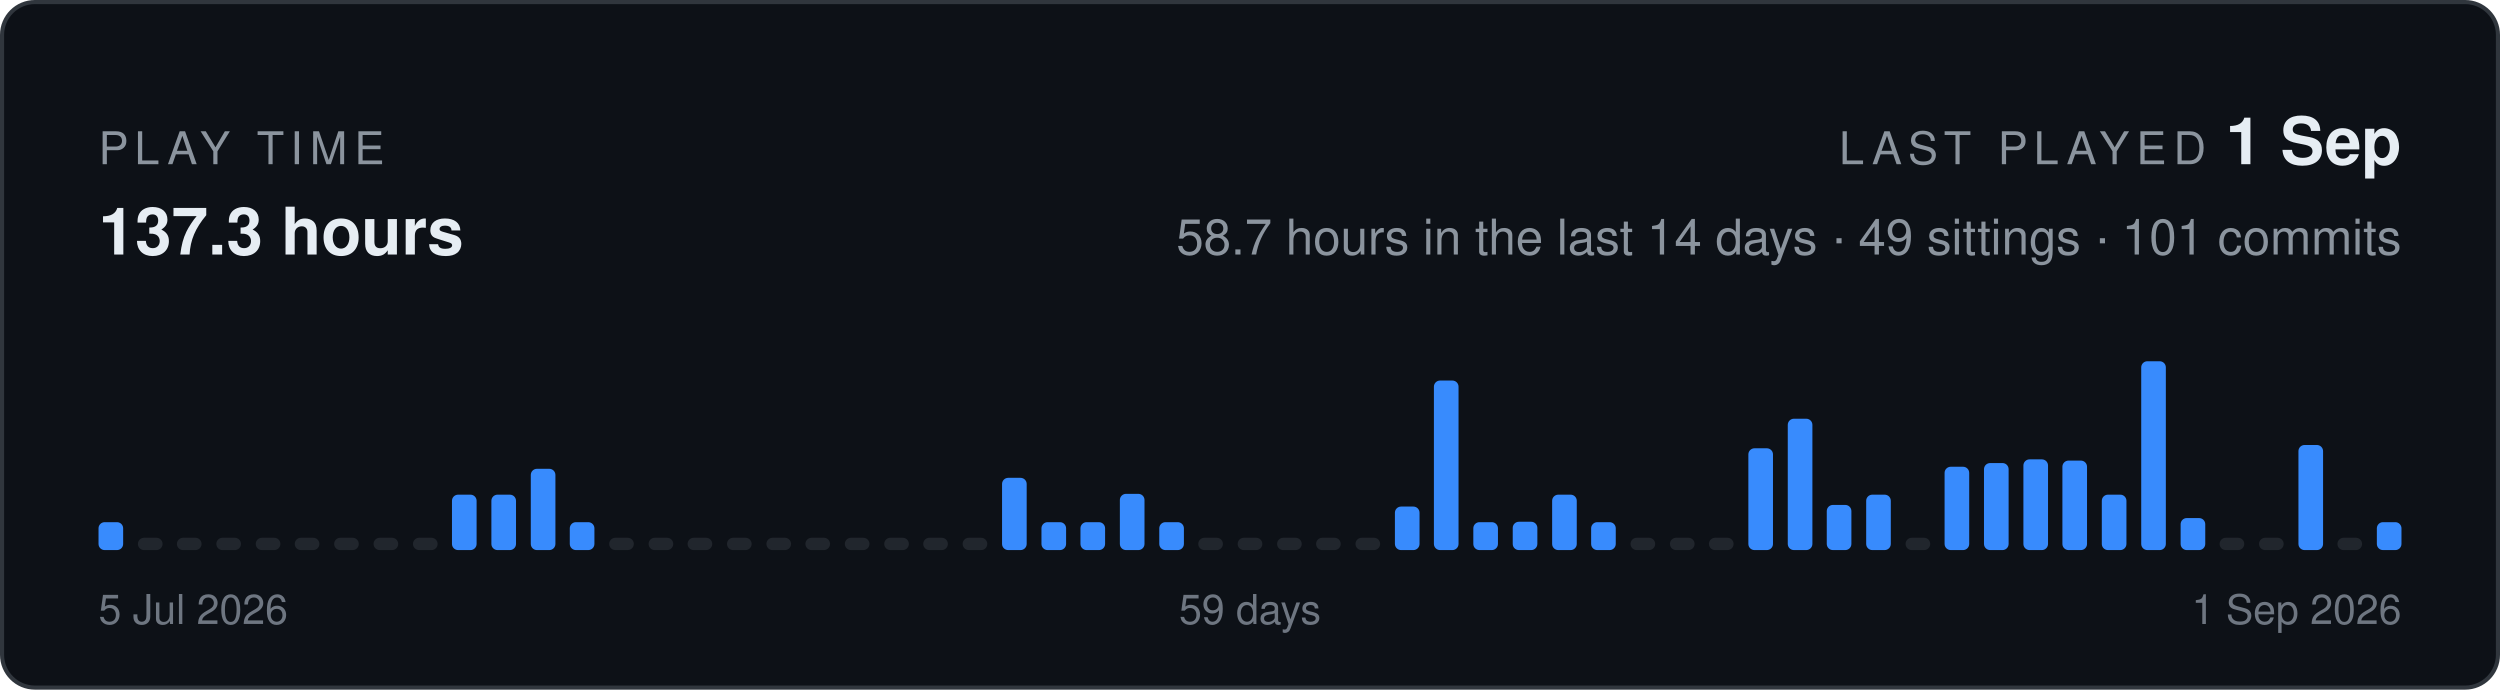
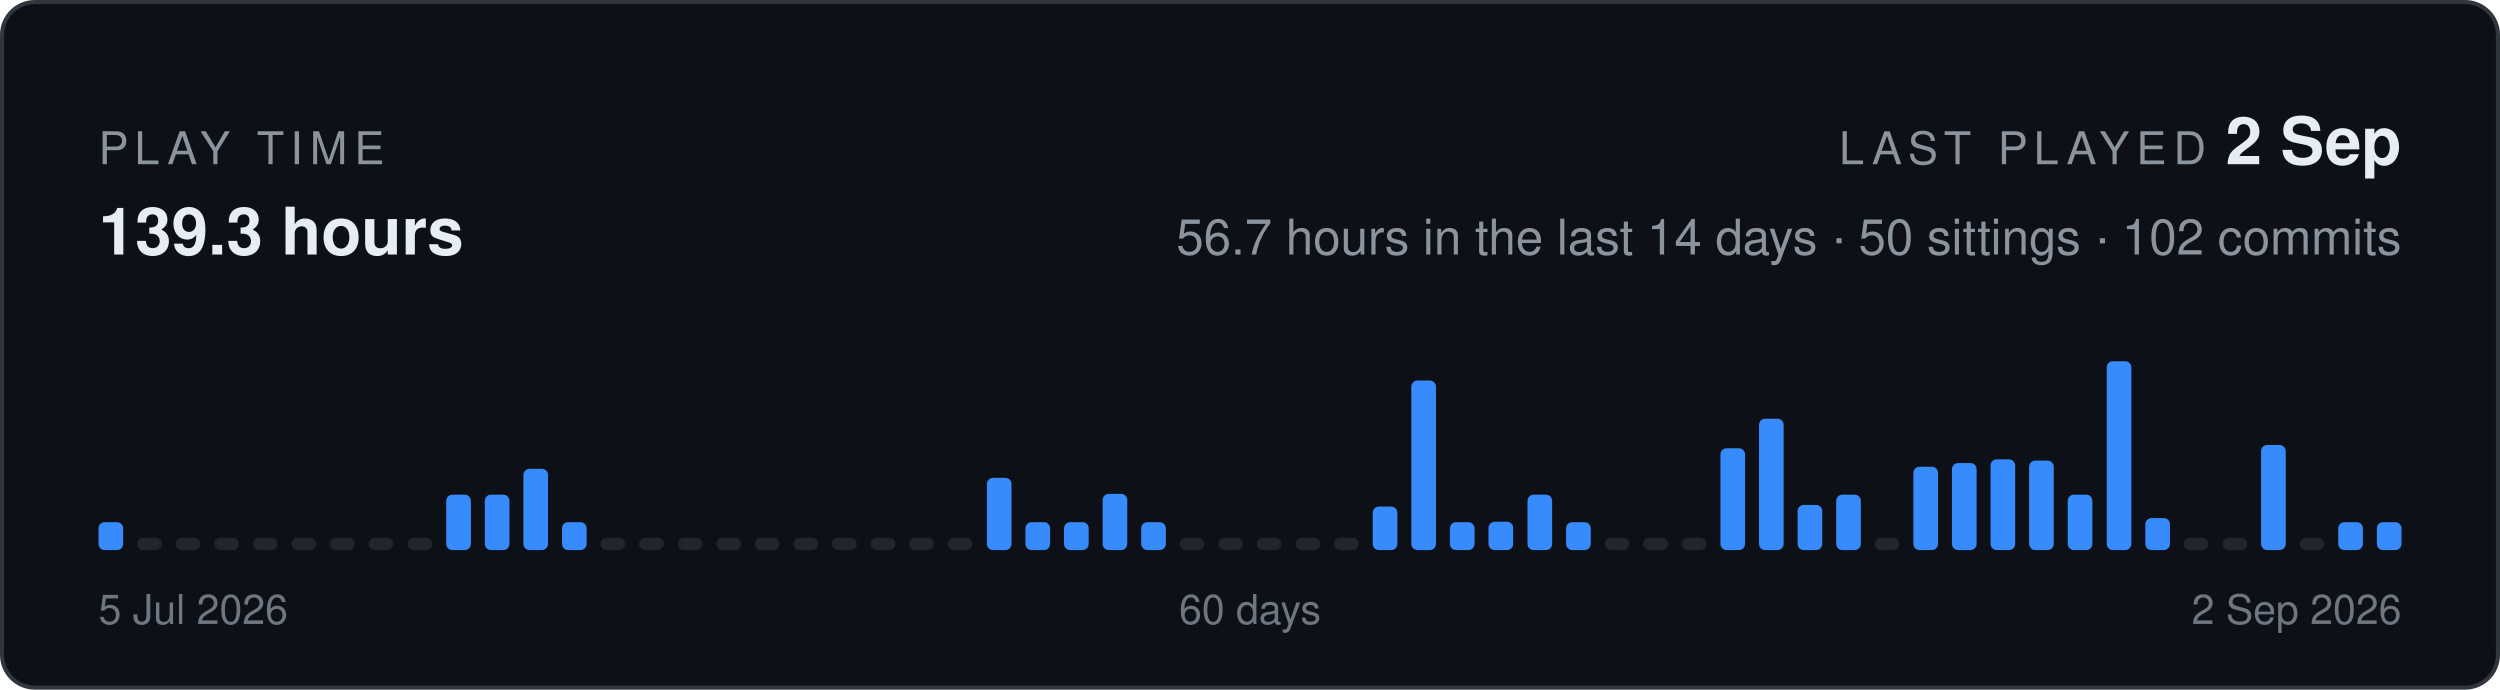
- <svg xmlns="http://www.w3.org/2000/svg" width="609" height="168" viewBox="0 0 609 168" role="img" aria-label="Play time: 137.3 hours over 101 commits, last played 1 Sep">
+ <svg xmlns="http://www.w3.org/2000/svg" width="609" height="168" viewBox="0 0 609 168" role="img" aria-label="Play time: 139.3 hours over 102 commits, last played 2 Sep">
  <style>
    .card { fill: #0d1117; stroke: #30363d }
    text { font-family: -apple-system, BlinkMacSystemFont, "Segoe UI", Helvetica, Arial, sans-serif }
    .label { font-size: 11px; letter-spacing: 1.7px; fill: #8b949e }
    .stat { font-size: 16px; font-weight: 600; letter-spacing: normal; fill: #e6edf3 }
    .note { font-size: 12px; fill: #8b949e }
    .axis { font-size: 10px; fill: #6e7681 }
    .bar { fill: #388bfd }
    .bar-quiet { fill: #21262d }
  </style>
  <rect class="card" x="0.5" y="0.5" width="608" height="167" rx="8" />
  <text class="label" x="24" y="40">PLAY TIME</text>
-   <text class="stat" x="24" y="62">137.3 hours</text>
-   <text class="label" x="585" y="40" text-anchor="end">LAST PLAYED <tspan class="stat">1 Sep</tspan>
+   <text class="stat" x="24" y="62">139.3 hours</text>
+   <text class="label" x="585" y="40" text-anchor="end">LAST PLAYED <tspan class="stat">2 Sep</tspan>
  </text>
-   <text class="note" x="585" y="62" text-anchor="end">58.7 hours in the last 14 days   ·   49 sittings   ·   101 commits</text>
+   <text class="note" x="585" y="62" text-anchor="end">56.7 hours in the last 14 days   ·   50 sittings   ·   102 commits</text>
  <rect class="bar" x="24.0" y="127.2" width="6" height="6.8" rx="1.5" />
-   <rect class="bar-quiet" x="33.6" y="131.0" width="6" height="3.0" rx="1.5" />
-   <rect class="bar-quiet" x="43.1" y="131.0" width="6" height="3.0" rx="1.5" />
-   <rect class="bar-quiet" x="52.7" y="131.0" width="6" height="3.0" rx="1.5" />
-   <rect class="bar-quiet" x="62.3" y="131.0" width="6" height="3.0" rx="1.5" />
-   <rect class="bar-quiet" x="71.8" y="131.0" width="6" height="3.0" rx="1.5" />
-   <rect class="bar-quiet" x="81.4" y="131.0" width="6" height="3.0" rx="1.5" />
-   <rect class="bar-quiet" x="91.0" y="131.0" width="6" height="3.0" rx="1.5" />
-   <rect class="bar-quiet" x="100.6" y="131.0" width="6" height="3.0" rx="1.5" />
-   <rect class="bar" x="110.1" y="120.5" width="6" height="13.5" rx="1.5" />
-   <rect class="bar" x="119.7" y="120.5" width="6" height="13.5" rx="1.5" />
-   <rect class="bar" x="129.3" y="114.2" width="6" height="19.8" rx="1.5" />
-   <rect class="bar" x="138.8" y="127.2" width="6" height="6.8" rx="1.5" />
-   <rect class="bar-quiet" x="148.4" y="131.0" width="6" height="3.0" rx="1.5" />
-   <rect class="bar-quiet" x="158.0" y="131.0" width="6" height="3.0" rx="1.5" />
-   <rect class="bar-quiet" x="167.5" y="131.0" width="6" height="3.0" rx="1.5" />
-   <rect class="bar-quiet" x="177.1" y="131.0" width="6" height="3.0" rx="1.5" />
-   <rect class="bar-quiet" x="186.7" y="131.0" width="6" height="3.0" rx="1.5" />
-   <rect class="bar-quiet" x="196.2" y="131.0" width="6" height="3.0" rx="1.5" />
-   <rect class="bar-quiet" x="205.8" y="131.0" width="6" height="3.0" rx="1.5" />
-   <rect class="bar-quiet" x="215.4" y="131.0" width="6" height="3.0" rx="1.5" />
-   <rect class="bar-quiet" x="224.9" y="131.0" width="6" height="3.0" rx="1.5" />
-   <rect class="bar-quiet" x="234.5" y="131.0" width="6" height="3.0" rx="1.5" />
-   <rect class="bar" x="244.1" y="116.4" width="6" height="17.6" rx="1.5" />
-   <rect class="bar" x="253.7" y="127.2" width="6" height="6.8" rx="1.5" />
-   <rect class="bar" x="263.2" y="127.2" width="6" height="6.8" rx="1.5" />
-   <rect class="bar" x="272.8" y="120.3" width="6" height="13.7" rx="1.5" />
-   <rect class="bar" x="282.4" y="127.2" width="6" height="6.8" rx="1.5" />
-   <rect class="bar-quiet" x="291.9" y="131.0" width="6" height="3.0" rx="1.5" />
-   <rect class="bar-quiet" x="301.5" y="131.0" width="6" height="3.0" rx="1.5" />
-   <rect class="bar-quiet" x="311.1" y="131.0" width="6" height="3.0" rx="1.5" />
-   <rect class="bar-quiet" x="320.6" y="131.0" width="6" height="3.0" rx="1.5" />
-   <rect class="bar-quiet" x="330.2" y="131.0" width="6" height="3.0" rx="1.5" />
-   <rect class="bar" x="339.8" y="123.4" width="6" height="10.6" rx="1.5" />
-   <rect class="bar" x="349.3" y="92.7" width="6" height="41.3" rx="1.5" />
-   <rect class="bar" x="358.9" y="127.2" width="6" height="6.8" rx="1.5" />
-   <rect class="bar" x="368.5" y="127.1" width="6" height="6.9" rx="1.5" />
-   <rect class="bar" x="378.1" y="120.5" width="6" height="13.5" rx="1.5" />
-   <rect class="bar" x="387.6" y="127.2" width="6" height="6.8" rx="1.5" />
-   <rect class="bar-quiet" x="397.2" y="131.0" width="6" height="3.0" rx="1.5" />
-   <rect class="bar-quiet" x="406.8" y="131.0" width="6" height="3.0" rx="1.5" />
-   <rect class="bar-quiet" x="416.3" y="131.0" width="6" height="3.0" rx="1.5" />
-   <rect class="bar" x="425.9" y="109.2" width="6" height="24.8" rx="1.5" />
-   <rect class="bar" x="435.5" y="102.0" width="6" height="32.0" rx="1.5" />
-   <rect class="bar" x="445.0" y="123.0" width="6" height="11.0" rx="1.5" />
-   <rect class="bar" x="454.6" y="120.5" width="6" height="13.5" rx="1.5" />
-   <rect class="bar-quiet" x="464.2" y="131.0" width="6" height="3.0" rx="1.5" />
-   <rect class="bar" x="473.7" y="113.7" width="6" height="20.3" rx="1.5" />
-   <rect class="bar" x="483.3" y="112.8" width="6" height="21.2" rx="1.5" />
-   <rect class="bar" x="492.9" y="111.9" width="6" height="22.1" rx="1.5" />
-   <rect class="bar" x="502.4" y="112.2" width="6" height="21.8" rx="1.5" />
-   <rect class="bar" x="512.0" y="120.5" width="6" height="13.5" rx="1.5" />
-   <rect class="bar" x="521.6" y="88.0" width="6" height="46.0" rx="1.5" />
-   <rect class="bar" x="531.2" y="126.2" width="6" height="7.8" rx="1.5" />
-   <rect class="bar-quiet" x="540.7" y="131.0" width="6" height="3.0" rx="1.5" />
-   <rect class="bar-quiet" x="550.3" y="131.0" width="6" height="3.0" rx="1.5" />
-   <rect class="bar" x="559.9" y="108.4" width="6" height="25.6" rx="1.5" />
-   <rect class="bar-quiet" x="569.4" y="131.0" width="6" height="3.0" rx="1.5" />
+   <rect class="bar-quiet" x="33.4" y="131.0" width="6" height="3.0" rx="1.5" />
+   <rect class="bar-quiet" x="42.8" y="131.0" width="6" height="3.0" rx="1.5" />
+   <rect class="bar-quiet" x="52.2" y="131.0" width="6" height="3.0" rx="1.5" />
+   <rect class="bar-quiet" x="61.6" y="131.0" width="6" height="3.0" rx="1.5" />
+   <rect class="bar-quiet" x="71.0" y="131.0" width="6" height="3.0" rx="1.5" />
+   <rect class="bar-quiet" x="80.4" y="131.0" width="6" height="3.0" rx="1.5" />
+   <rect class="bar-quiet" x="89.8" y="131.0" width="6" height="3.0" rx="1.5" />
+   <rect class="bar-quiet" x="99.3" y="131.0" width="6" height="3.0" rx="1.5" />
+   <rect class="bar" x="108.7" y="120.5" width="6" height="13.5" rx="1.5" />
+   <rect class="bar" x="118.1" y="120.5" width="6" height="13.5" rx="1.5" />
+   <rect class="bar" x="127.5" y="114.2" width="6" height="19.8" rx="1.5" />
+   <rect class="bar" x="136.9" y="127.2" width="6" height="6.8" rx="1.5" />
+   <rect class="bar-quiet" x="146.3" y="131.0" width="6" height="3.0" rx="1.5" />
+   <rect class="bar-quiet" x="155.7" y="131.0" width="6" height="3.0" rx="1.5" />
+   <rect class="bar-quiet" x="165.1" y="131.0" width="6" height="3.0" rx="1.5" />
+   <rect class="bar-quiet" x="174.5" y="131.0" width="6" height="3.0" rx="1.5" />
+   <rect class="bar-quiet" x="183.9" y="131.0" width="6" height="3.0" rx="1.5" />
+   <rect class="bar-quiet" x="193.3" y="131.0" width="6" height="3.0" rx="1.5" />
+   <rect class="bar-quiet" x="202.7" y="131.0" width="6" height="3.0" rx="1.5" />
+   <rect class="bar-quiet" x="212.1" y="131.0" width="6" height="3.0" rx="1.5" />
+   <rect class="bar-quiet" x="221.5" y="131.0" width="6" height="3.0" rx="1.5" />
+   <rect class="bar-quiet" x="230.9" y="131.0" width="6" height="3.0" rx="1.5" />
+   <rect class="bar" x="240.4" y="116.4" width="6" height="17.6" rx="1.5" />
+   <rect class="bar" x="249.8" y="127.2" width="6" height="6.8" rx="1.5" />
+   <rect class="bar" x="259.2" y="127.2" width="6" height="6.8" rx="1.5" />
+   <rect class="bar" x="268.6" y="120.3" width="6" height="13.7" rx="1.5" />
+   <rect class="bar" x="278.0" y="127.2" width="6" height="6.8" rx="1.5" />
+   <rect class="bar-quiet" x="287.4" y="131.0" width="6" height="3.0" rx="1.5" />
+   <rect class="bar-quiet" x="296.8" y="131.0" width="6" height="3.0" rx="1.5" />
+   <rect class="bar-quiet" x="306.2" y="131.0" width="6" height="3.0" rx="1.5" />
+   <rect class="bar-quiet" x="315.6" y="131.0" width="6" height="3.0" rx="1.5" />
+   <rect class="bar-quiet" x="325.0" y="131.0" width="6" height="3.0" rx="1.5" />
+   <rect class="bar" x="334.4" y="123.4" width="6" height="10.6" rx="1.5" />
+   <rect class="bar" x="343.8" y="92.7" width="6" height="41.3" rx="1.5" />
+   <rect class="bar" x="353.2" y="127.2" width="6" height="6.8" rx="1.5" />
+   <rect class="bar" x="362.6" y="127.1" width="6" height="6.9" rx="1.5" />
+   <rect class="bar" x="372.1" y="120.5" width="6" height="13.5" rx="1.5" />
+   <rect class="bar" x="381.5" y="127.2" width="6" height="6.8" rx="1.5" />
+   <rect class="bar-quiet" x="390.9" y="131.0" width="6" height="3.0" rx="1.5" />
+   <rect class="bar-quiet" x="400.3" y="131.0" width="6" height="3.0" rx="1.5" />
+   <rect class="bar-quiet" x="409.7" y="131.0" width="6" height="3.0" rx="1.5" />
+   <rect class="bar" x="419.1" y="109.2" width="6" height="24.8" rx="1.5" />
+   <rect class="bar" x="428.5" y="102.0" width="6" height="32.0" rx="1.5" />
+   <rect class="bar" x="437.9" y="123.0" width="6" height="11.0" rx="1.5" />
+   <rect class="bar" x="447.3" y="120.5" width="6" height="13.5" rx="1.5" />
+   <rect class="bar-quiet" x="456.7" y="131.0" width="6" height="3.0" rx="1.5" />
+   <rect class="bar" x="466.1" y="113.7" width="6" height="20.3" rx="1.5" />
+   <rect class="bar" x="475.5" y="112.8" width="6" height="21.2" rx="1.5" />
+   <rect class="bar" x="484.9" y="111.9" width="6" height="22.1" rx="1.5" />
+   <rect class="bar" x="494.3" y="112.2" width="6" height="21.8" rx="1.5" />
+   <rect class="bar" x="503.7" y="120.5" width="6" height="13.5" rx="1.5" />
+   <rect class="bar" x="513.2" y="88.0" width="6" height="46.0" rx="1.5" />
+   <rect class="bar" x="522.6" y="126.2" width="6" height="7.8" rx="1.5" />
+   <rect class="bar-quiet" x="532.0" y="131.0" width="6" height="3.0" rx="1.5" />
+   <rect class="bar-quiet" x="541.4" y="131.0" width="6" height="3.0" rx="1.5" />
+   <rect class="bar" x="550.8" y="108.4" width="6" height="25.6" rx="1.5" />
+   <rect class="bar-quiet" x="560.2" y="131.0" width="6" height="3.0" rx="1.5" />
+   <rect class="bar" x="569.6" y="127.2" width="6" height="6.8" rx="1.5" />
  <rect class="bar" x="579.0" y="127.2" width="6" height="6.8" rx="1.5" />
  <text class="axis" x="24" y="152">5 Jul 2026</text>
-   <text class="axis" x="304.5" y="152" text-anchor="middle">59 days</text>
-   <text class="axis" x="585" y="152" text-anchor="end">1 Sep 2026</text>
+   <text class="axis" x="304.5" y="152" text-anchor="middle">60 days</text>
+   <text class="axis" x="585" y="152" text-anchor="end">2 Sep 2026</text>
</svg>
